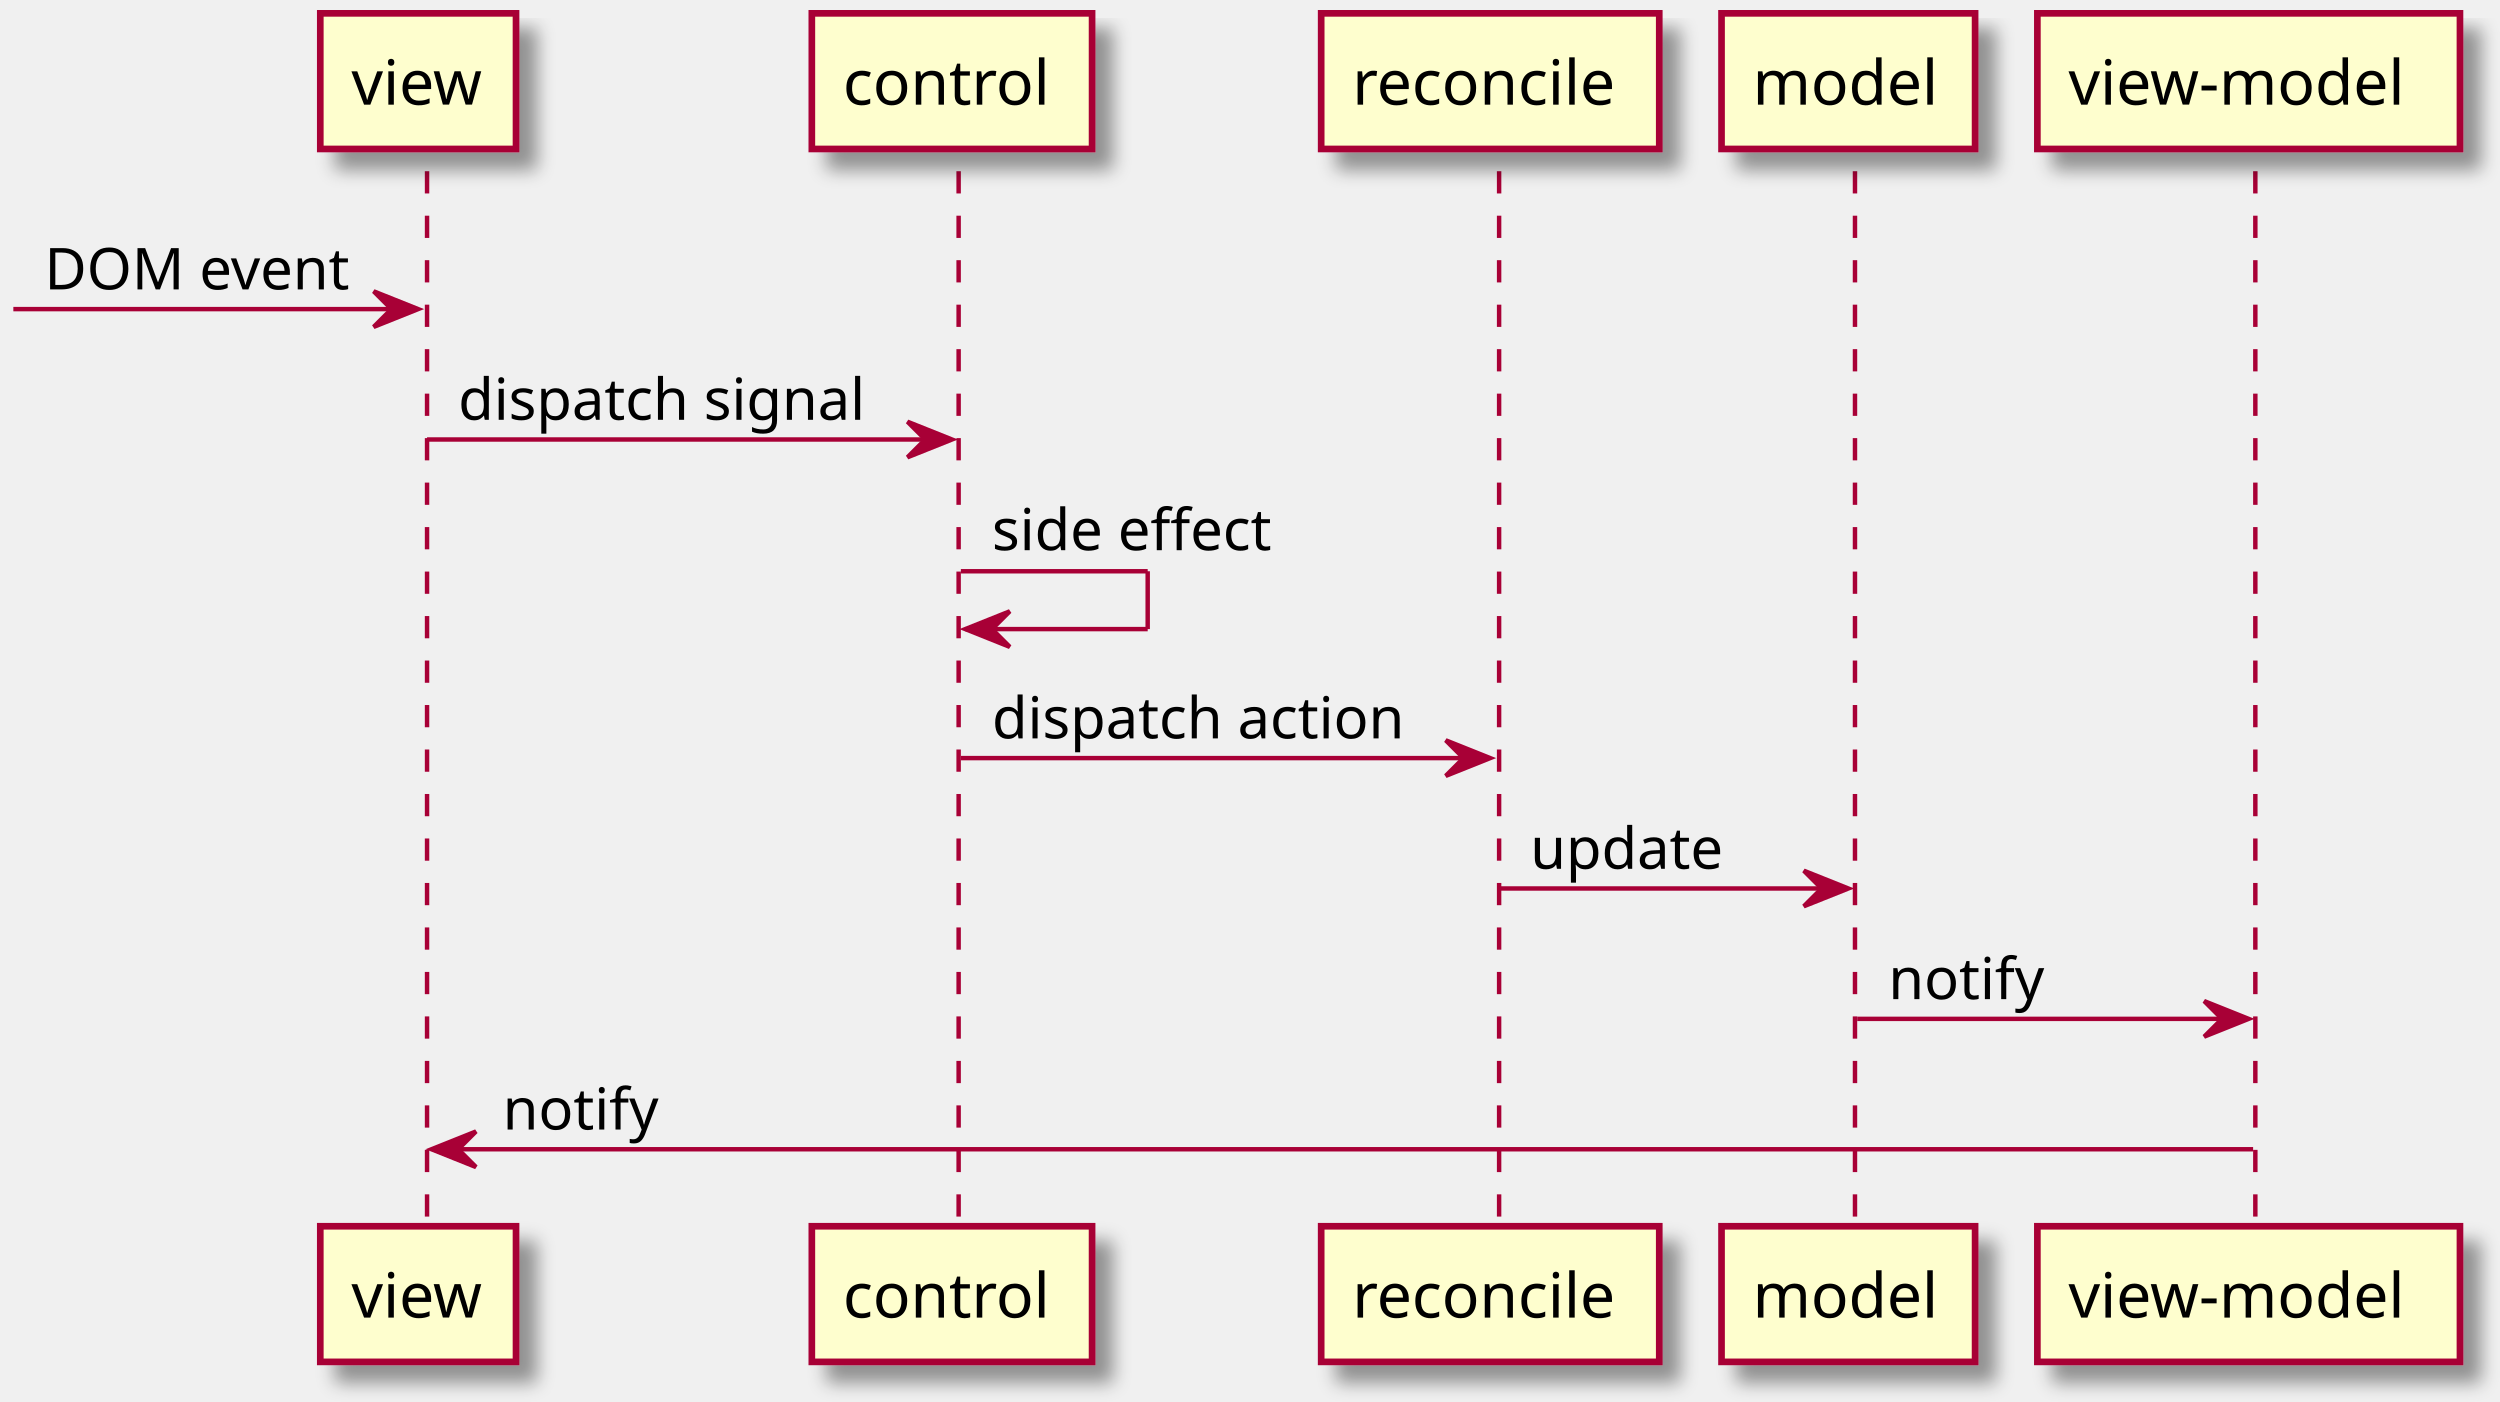
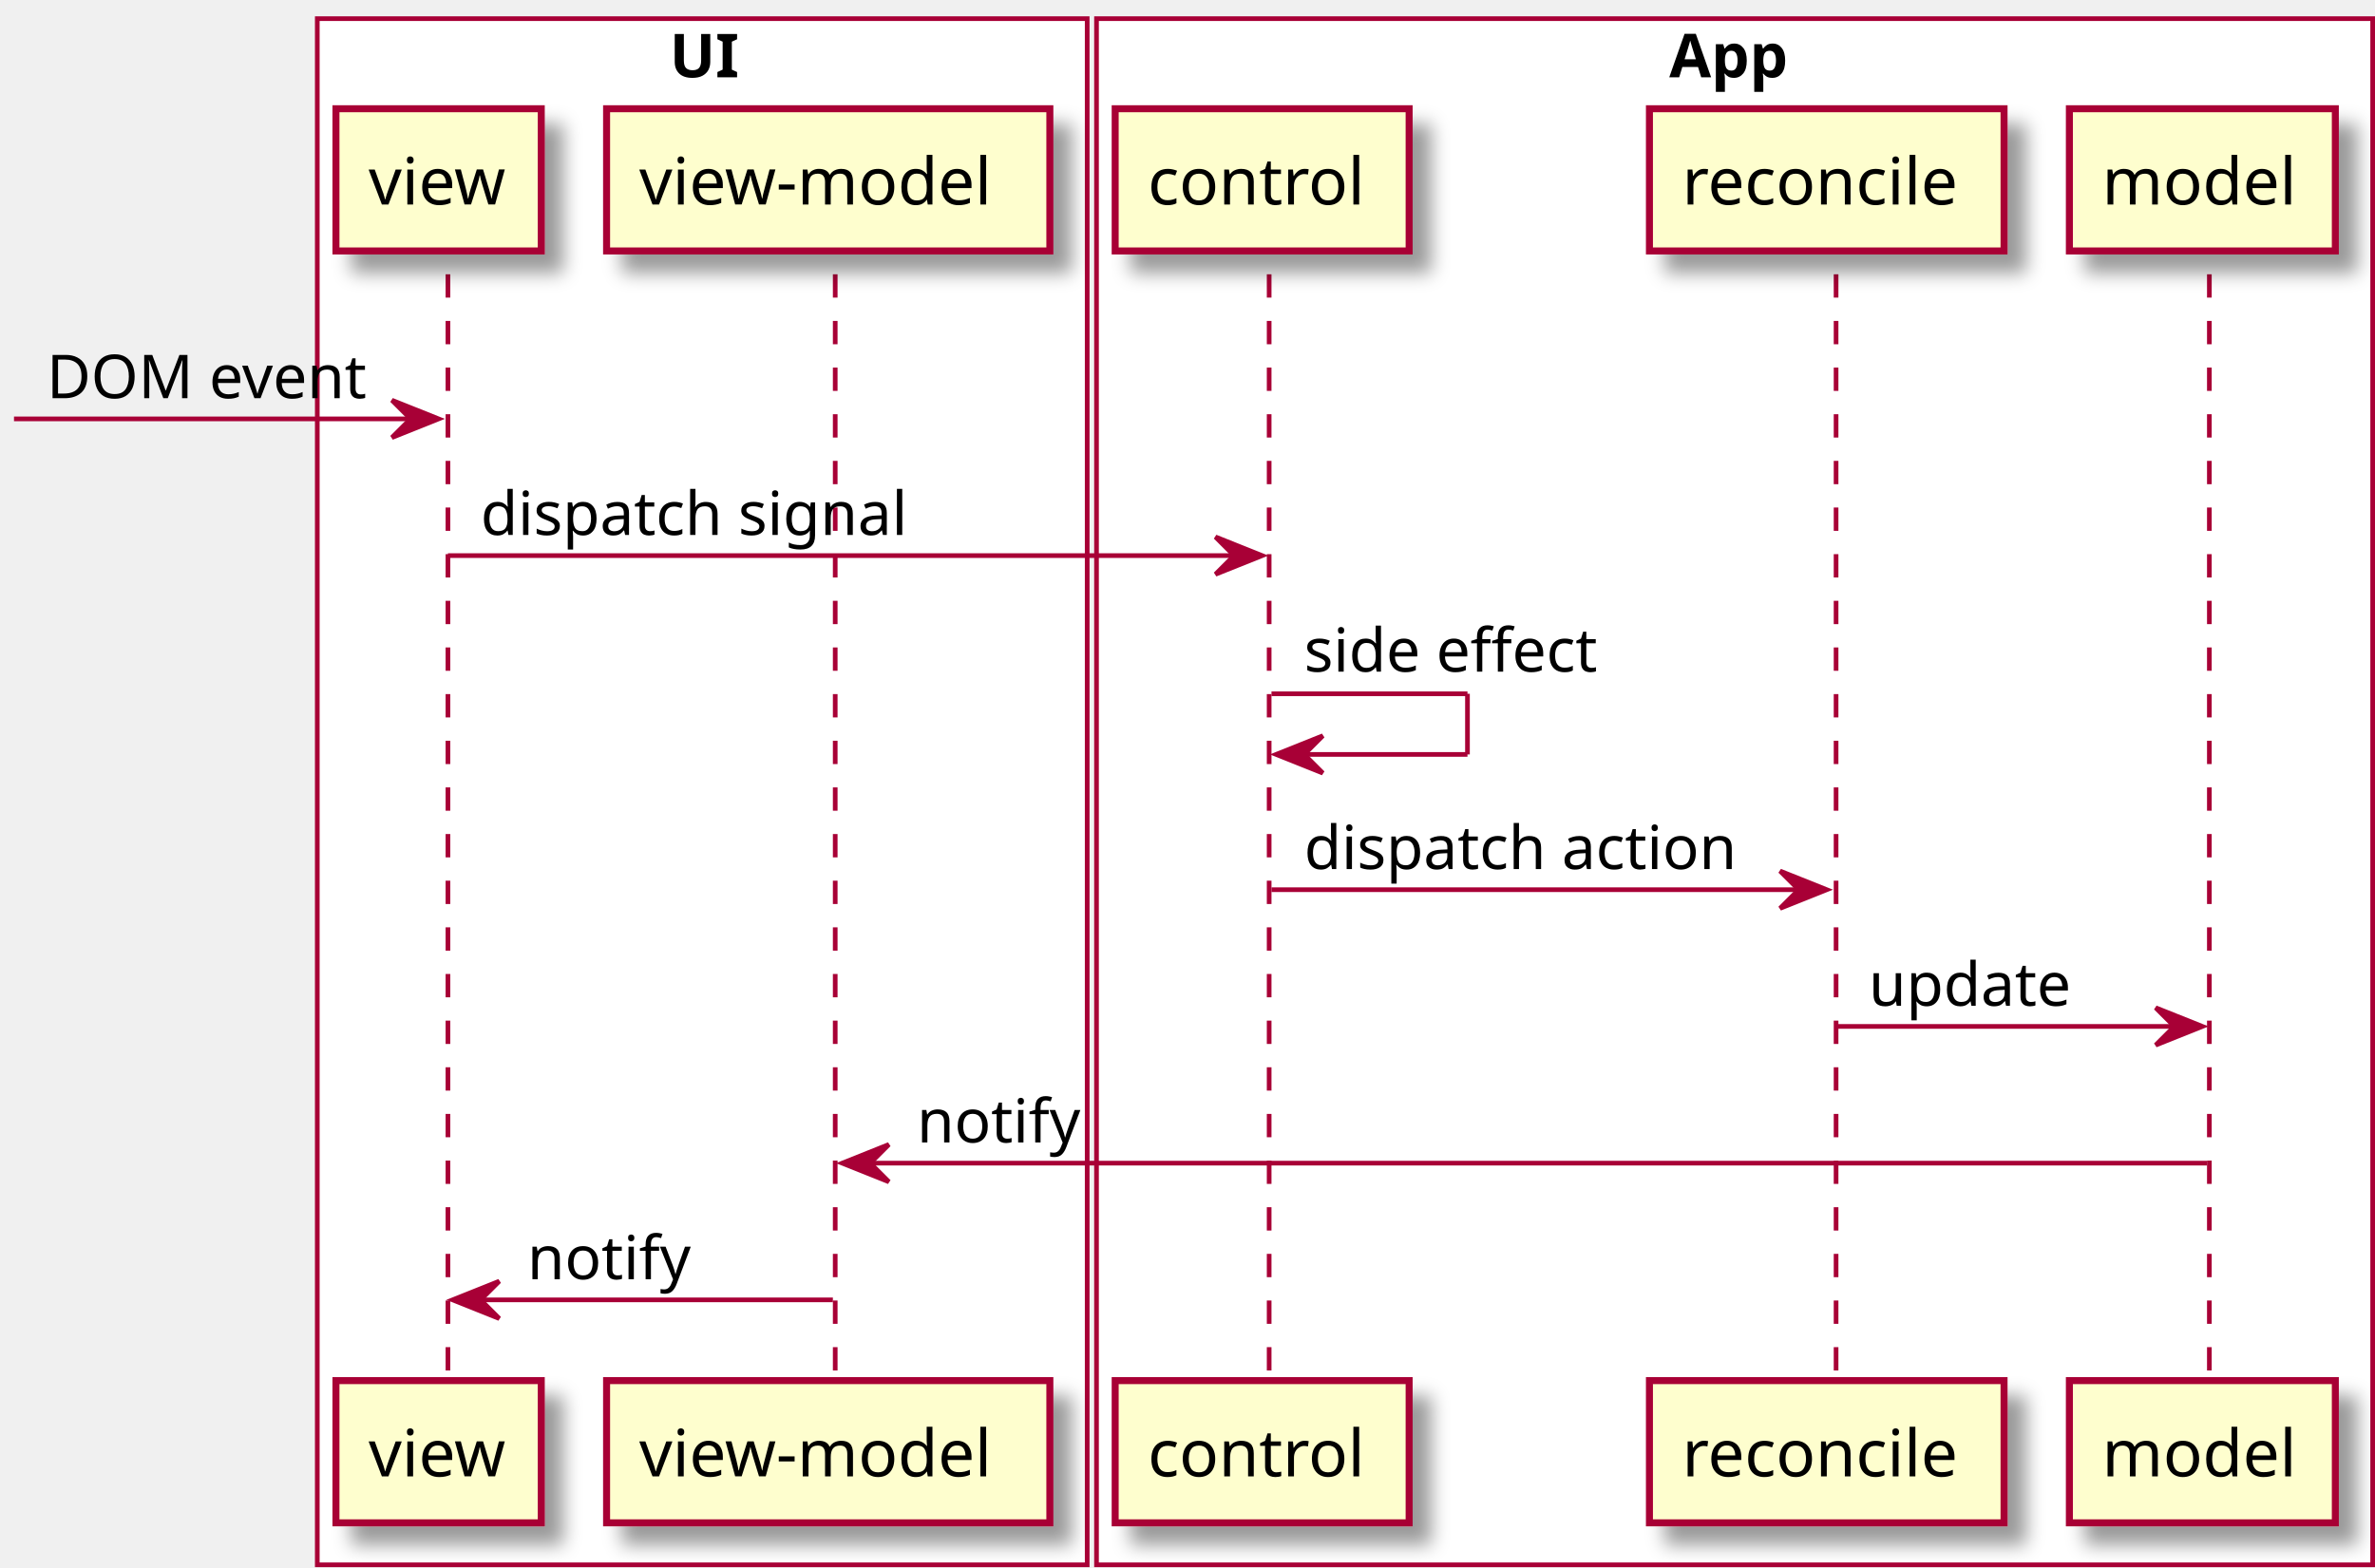
- <svg xmlns="http://www.w3.org/2000/svg" height="315px" style="width:562px;height:315px;" version="1.1" viewBox="0 0 562 315" width="562px">
+ <svg xmlns="http://www.w3.org/2000/svg" height="336px" style="width:509px;height:336px;" version="1.1" viewBox="0 0 509 336" width="509px">
  <defs>
    <filter height="300%" id="f1" width="300%" x="-1" y="-1">
      <feGaussianBlur result="blurOut" stdDeviation="2.0" />
      <feColorMatrix in="blurOut" result="blurOut2" type="matrix" values="0 0 0 0 0 0 0 0 0 0 0 0 0 0 0 0 0 0 .4 0" />
      <feOffset dx="4.0" dy="4.0" in="blurOut2" result="blurOut3" />
      <feBlend in="SourceGraphic" in2="blurOut3" mode="normal" />
    </filter>
  </defs>
  <g>
-     <line style="stroke: #A80036; stroke-width: 1.0; stroke-dasharray: 5.0,5.0;" x1="96" x2="96" y1="38.488" y2="276.662" />
-     <line style="stroke: #A80036; stroke-width: 1.0; stroke-dasharray: 5.0,5.0;" x1="215.5" x2="215.5" y1="38.488" y2="276.662" />
-     <line style="stroke: #A80036; stroke-width: 1.0; stroke-dasharray: 5.0,5.0;" x1="337" x2="337" y1="38.488" y2="276.662" />
-     <line style="stroke: #A80036; stroke-width: 1.0; stroke-dasharray: 5.0,5.0;" x1="417" x2="417" y1="38.488" y2="276.662" />
-     <line style="stroke: #A80036; stroke-width: 1.0; stroke-dasharray: 5.0,5.0;" x1="507" x2="507" y1="38.488" y2="276.662" />
-     <rect fill="#FEFECE" filter="url(#f1)" height="30.488" style="stroke: #A80036; stroke-width: 1.5;" width="44" x="72" y="3" />
-     <text fill="#000000" font-family="sans-serif" font-size="14" lengthAdjust="spacingAndGlyphs" textLength="30" x="79" y="23.535">view</text>
-     <rect fill="#FEFECE" filter="url(#f1)" height="30.488" style="stroke: #A80036; stroke-width: 1.5;" width="44" x="72" y="275.662" />
-     <text fill="#000000" font-family="sans-serif" font-size="14" lengthAdjust="spacingAndGlyphs" textLength="30" x="79" y="296.197">view</text>
-     <rect fill="#FEFECE" filter="url(#f1)" height="30.488" style="stroke: #A80036; stroke-width: 1.5;" width="63" x="182.5" y="3" />
-     <text fill="#000000" font-family="sans-serif" font-size="14" lengthAdjust="spacingAndGlyphs" textLength="49" x="189.5" y="23.535">control</text>
-     <rect fill="#FEFECE" filter="url(#f1)" height="30.488" style="stroke: #A80036; stroke-width: 1.5;" width="63" x="182.5" y="275.662" />
-     <text fill="#000000" font-family="sans-serif" font-size="14" lengthAdjust="spacingAndGlyphs" textLength="49" x="189.5" y="296.197">control</text>
-     <rect fill="#FEFECE" filter="url(#f1)" height="30.488" style="stroke: #A80036; stroke-width: 1.5;" width="76" x="297" y="3" />
-     <text fill="#000000" font-family="sans-serif" font-size="14" lengthAdjust="spacingAndGlyphs" textLength="62" x="304" y="23.535">reconcile</text>
-     <rect fill="#FEFECE" filter="url(#f1)" height="30.488" style="stroke: #A80036; stroke-width: 1.5;" width="76" x="297" y="275.662" />
-     <text fill="#000000" font-family="sans-serif" font-size="14" lengthAdjust="spacingAndGlyphs" textLength="62" x="304" y="296.197">reconcile</text>
-     <rect fill="#FEFECE" filter="url(#f1)" height="30.488" style="stroke: #A80036; stroke-width: 1.5;" width="57" x="387" y="3" />
-     <text fill="#000000" font-family="sans-serif" font-size="14" lengthAdjust="spacingAndGlyphs" textLength="43" x="394" y="23.535">model</text>
-     <rect fill="#FEFECE" filter="url(#f1)" height="30.488" style="stroke: #A80036; stroke-width: 1.5;" width="57" x="387" y="275.662" />
-     <text fill="#000000" font-family="sans-serif" font-size="14" lengthAdjust="spacingAndGlyphs" textLength="43" x="394" y="296.197">model</text>
-     <rect fill="#FEFECE" filter="url(#f1)" height="30.488" style="stroke: #A80036; stroke-width: 1.5;" width="95" x="458" y="3" />
-     <text fill="#000000" font-family="sans-serif" font-size="14" lengthAdjust="spacingAndGlyphs" textLength="81" x="465" y="23.535">view-model</text>
-     <rect fill="#FEFECE" filter="url(#f1)" height="30.488" style="stroke: #A80036; stroke-width: 1.5;" width="95" x="458" y="275.662" />
-     <text fill="#000000" font-family="sans-serif" font-size="14" lengthAdjust="spacingAndGlyphs" textLength="81" x="465" y="296.197">view-model</text>
-     <polygon fill="#A80036" points="84,65.488,94,69.488,84,73.488,88,69.488" style="stroke: #A80036; stroke-width: 1.0;" />
-     <line style="stroke: #A80036; stroke-width: 1.0;" x1="3" x2="90" y1="69.488" y2="69.488" />
-     <text fill="#000000" font-family="sans-serif" font-size="13" lengthAdjust="spacingAndGlyphs" textLength="69" x="10" y="65.057">DOM event</text>
-     <polygon fill="#A80036" points="204,94.799,214,98.799,204,102.799,208,98.799" style="stroke: #A80036; stroke-width: 1.0;" />
-     <line style="stroke: #A80036; stroke-width: 1.0;" x1="96" x2="210" y1="98.799" y2="98.799" />
-     <text fill="#000000" font-family="sans-serif" font-size="13" lengthAdjust="spacingAndGlyphs" textLength="96" x="103" y="94.367">dispatch signal</text>
-     <line style="stroke: #A80036; stroke-width: 1.0;" x1="216" x2="258" y1="128.42" y2="128.42" />
-     <line style="stroke: #A80036; stroke-width: 1.0;" x1="258" x2="258" y1="128.42" y2="141.42" />
-     <line style="stroke: #A80036; stroke-width: 1.0;" x1="217" x2="258" y1="141.42" y2="141.42" />
-     <polygon fill="#A80036" points="227,137.42,217,141.42,227,145.42,223,141.42" style="stroke: #A80036; stroke-width: 1.0;" />
-     <text fill="#000000" font-family="sans-serif" font-size="13" lengthAdjust="spacingAndGlyphs" textLength="66" x="223" y="123.678">side effect</text>
-     <polygon fill="#A80036" points="325,166.42,335,170.42,325,174.42,329,170.42" style="stroke: #A80036; stroke-width: 1.0;" />
-     <line style="stroke: #A80036; stroke-width: 1.0;" x1="216" x2="331" y1="170.42" y2="170.42" />
-     <text fill="#000000" font-family="sans-serif" font-size="13" lengthAdjust="spacingAndGlyphs" textLength="97" x="223" y="165.988">dispatch action</text>
-     <polygon fill="#A80036" points="405.5,195.731,415.5,199.731,405.5,203.731,409.5,199.731" style="stroke: #A80036; stroke-width: 1.0;" />
-     <line style="stroke: #A80036; stroke-width: 1.0;" x1="337" x2="411.5" y1="199.731" y2="199.731" />
-     <text fill="#000000" font-family="sans-serif" font-size="13" lengthAdjust="spacingAndGlyphs" textLength="43" x="344" y="195.299">update</text>
-     <polygon fill="#A80036" points="495.5,225.041,505.5,229.041,495.5,233.041,499.5,229.041" style="stroke: #A80036; stroke-width: 1.0;" />
-     <line style="stroke: #A80036; stroke-width: 1.0;" x1="417.5" x2="501.5" y1="229.041" y2="229.041" />
-     <text fill="#000000" font-family="sans-serif" font-size="13" lengthAdjust="spacingAndGlyphs" textLength="37" x="424.5" y="224.609">notify</text>
-     <polygon fill="#A80036" points="107,254.352,97,258.352,107,262.352,103,258.352" style="stroke: #A80036; stroke-width: 1.0;" />
-     <line style="stroke: #A80036; stroke-width: 1.0;" x1="101" x2="506.5" y1="258.352" y2="258.352" />
-     <text fill="#000000" font-family="sans-serif" font-size="13" lengthAdjust="spacingAndGlyphs" textLength="37" x="113" y="253.92">notify</text>
+     <rect fill="#FFFFFF" height="331.461" style="stroke: #A80036; stroke-width: 1.0;" width="165" x="68" y="4" />
+     <text fill="#000000" font-family="sans-serif" font-size="13" font-weight="bold" lengthAdjust="spacingAndGlyphs" textLength="14" x="143.5" y="16.568">UI</text>
+     <rect fill="#FFFFFF" height="331.461" style="stroke: #A80036; stroke-width: 1.0;" width="273.5" x="235" y="4" />
+     <text fill="#000000" font-family="sans-serif" font-size="13" font-weight="bold" lengthAdjust="spacingAndGlyphs" textLength="28" x="357.75" y="16.568">App</text>
+     <line style="stroke: #A80036; stroke-width: 1.0; stroke-dasharray: 5.0,5.0;" x1="96" x2="96" y1="58.799" y2="296.973" />
+     <line style="stroke: #A80036; stroke-width: 1.0; stroke-dasharray: 5.0,5.0;" x1="179" x2="179" y1="58.799" y2="296.973" />
+     <line style="stroke: #A80036; stroke-width: 1.0; stroke-dasharray: 5.0,5.0;" x1="272" x2="272" y1="58.799" y2="296.973" />
+     <line style="stroke: #A80036; stroke-width: 1.0; stroke-dasharray: 5.0,5.0;" x1="393.5" x2="393.5" y1="58.799" y2="296.973" />
+     <line style="stroke: #A80036; stroke-width: 1.0; stroke-dasharray: 5.0,5.0;" x1="473.5" x2="473.5" y1="58.799" y2="296.973" />
+     <rect fill="#FEFECE" filter="url(#f1)" height="30.488" style="stroke: #A80036; stroke-width: 1.5;" width="44" x="72" y="23.311" />
+     <text fill="#000000" font-family="sans-serif" font-size="14" lengthAdjust="spacingAndGlyphs" textLength="30" x="79" y="43.846">view</text>
+     <rect fill="#FEFECE" filter="url(#f1)" height="30.488" style="stroke: #A80036; stroke-width: 1.5;" width="44" x="72" y="295.973" />
+     <text fill="#000000" font-family="sans-serif" font-size="14" lengthAdjust="spacingAndGlyphs" textLength="30" x="79" y="316.508">view</text>
+     <rect fill="#FEFECE" filter="url(#f1)" height="30.488" style="stroke: #A80036; stroke-width: 1.5;" width="95" x="130" y="23.311" />
+     <text fill="#000000" font-family="sans-serif" font-size="14" lengthAdjust="spacingAndGlyphs" textLength="81" x="137" y="43.846">view-model</text>
+     <rect fill="#FEFECE" filter="url(#f1)" height="30.488" style="stroke: #A80036; stroke-width: 1.5;" width="95" x="130" y="295.973" />
+     <text fill="#000000" font-family="sans-serif" font-size="14" lengthAdjust="spacingAndGlyphs" textLength="81" x="137" y="316.508">view-model</text>
+     <rect fill="#FEFECE" filter="url(#f1)" height="30.488" style="stroke: #A80036; stroke-width: 1.5;" width="63" x="239" y="23.311" />
+     <text fill="#000000" font-family="sans-serif" font-size="14" lengthAdjust="spacingAndGlyphs" textLength="49" x="246" y="43.846">control</text>
+     <rect fill="#FEFECE" filter="url(#f1)" height="30.488" style="stroke: #A80036; stroke-width: 1.5;" width="63" x="239" y="295.973" />
+     <text fill="#000000" font-family="sans-serif" font-size="14" lengthAdjust="spacingAndGlyphs" textLength="49" x="246" y="316.508">control</text>
+     <rect fill="#FEFECE" filter="url(#f1)" height="30.488" style="stroke: #A80036; stroke-width: 1.5;" width="76" x="353.5" y="23.311" />
+     <text fill="#000000" font-family="sans-serif" font-size="14" lengthAdjust="spacingAndGlyphs" textLength="62" x="360.5" y="43.846">reconcile</text>
+     <rect fill="#FEFECE" filter="url(#f1)" height="30.488" style="stroke: #A80036; stroke-width: 1.5;" width="76" x="353.5" y="295.973" />
+     <text fill="#000000" font-family="sans-serif" font-size="14" lengthAdjust="spacingAndGlyphs" textLength="62" x="360.5" y="316.508">reconcile</text>
+     <rect fill="#FEFECE" filter="url(#f1)" height="30.488" style="stroke: #A80036; stroke-width: 1.5;" width="57" x="443.5" y="23.311" />
+     <text fill="#000000" font-family="sans-serif" font-size="14" lengthAdjust="spacingAndGlyphs" textLength="43" x="450.5" y="43.846">model</text>
+     <rect fill="#FEFECE" filter="url(#f1)" height="30.488" style="stroke: #A80036; stroke-width: 1.5;" width="57" x="443.5" y="295.973" />
+     <text fill="#000000" font-family="sans-serif" font-size="14" lengthAdjust="spacingAndGlyphs" textLength="43" x="450.5" y="316.508">model</text>
+     <polygon fill="#A80036" points="84,85.799,94,89.799,84,93.799,88,89.799" style="stroke: #A80036; stroke-width: 1.0;" />
+     <line style="stroke: #A80036; stroke-width: 1.0;" x1="3" x2="90" y1="89.799" y2="89.799" />
+     <text fill="#000000" font-family="sans-serif" font-size="13" lengthAdjust="spacingAndGlyphs" textLength="69" x="10" y="85.367">DOM event</text>
+     <polygon fill="#A80036" points="260.5,115.109,270.5,119.109,260.5,123.109,264.5,119.109" style="stroke: #A80036; stroke-width: 1.0;" />
+     <line style="stroke: #A80036; stroke-width: 1.0;" x1="96" x2="266.5" y1="119.109" y2="119.109" />
+     <text fill="#000000" font-family="sans-serif" font-size="13" lengthAdjust="spacingAndGlyphs" textLength="96" x="103" y="114.678">dispatch signal</text>
+     <line style="stroke: #A80036; stroke-width: 1.0;" x1="272.5" x2="314.5" y1="148.731" y2="148.731" />
+     <line style="stroke: #A80036; stroke-width: 1.0;" x1="314.5" x2="314.5" y1="148.731" y2="161.731" />
+     <line style="stroke: #A80036; stroke-width: 1.0;" x1="273.5" x2="314.5" y1="161.731" y2="161.731" />
+     <polygon fill="#A80036" points="283.5,157.731,273.5,161.731,283.5,165.731,279.5,161.731" style="stroke: #A80036; stroke-width: 1.0;" />
+     <text fill="#000000" font-family="sans-serif" font-size="13" lengthAdjust="spacingAndGlyphs" textLength="66" x="279.5" y="143.988">side effect</text>
+     <polygon fill="#A80036" points="381.5,186.731,391.5,190.731,381.5,194.731,385.5,190.731" style="stroke: #A80036; stroke-width: 1.0;" />
+     <line style="stroke: #A80036; stroke-width: 1.0;" x1="272.5" x2="387.5" y1="190.731" y2="190.731" />
+     <text fill="#000000" font-family="sans-serif" font-size="13" lengthAdjust="spacingAndGlyphs" textLength="97" x="279.5" y="186.299">dispatch action</text>
+     <polygon fill="#A80036" points="462,216.041,472,220.041,462,224.041,466,220.041" style="stroke: #A80036; stroke-width: 1.0;" />
+     <line style="stroke: #A80036; stroke-width: 1.0;" x1="393.5" x2="468" y1="220.041" y2="220.041" />
+     <text fill="#000000" font-family="sans-serif" font-size="13" lengthAdjust="spacingAndGlyphs" textLength="43" x="400.5" y="215.609">update</text>
+     <polygon fill="#A80036" points="190.5,245.352,180.5,249.352,190.5,253.352,186.5,249.352" style="stroke: #A80036; stroke-width: 1.0;" />
+     <line style="stroke: #A80036; stroke-width: 1.0;" x1="184.5" x2="473" y1="249.352" y2="249.352" />
+     <text fill="#000000" font-family="sans-serif" font-size="13" lengthAdjust="spacingAndGlyphs" textLength="37" x="196.5" y="244.92">notify</text>
+     <polygon fill="#A80036" points="107,274.662,97,278.662,107,282.662,103,278.662" style="stroke: #A80036; stroke-width: 1.0;" />
+     <line style="stroke: #A80036; stroke-width: 1.0;" x1="101" x2="178.5" y1="278.662" y2="278.662" />
+     <text fill="#000000" font-family="sans-serif" font-size="13" lengthAdjust="spacingAndGlyphs" textLength="37" x="113" y="274.231">notify</text>
  </g>
</svg>
